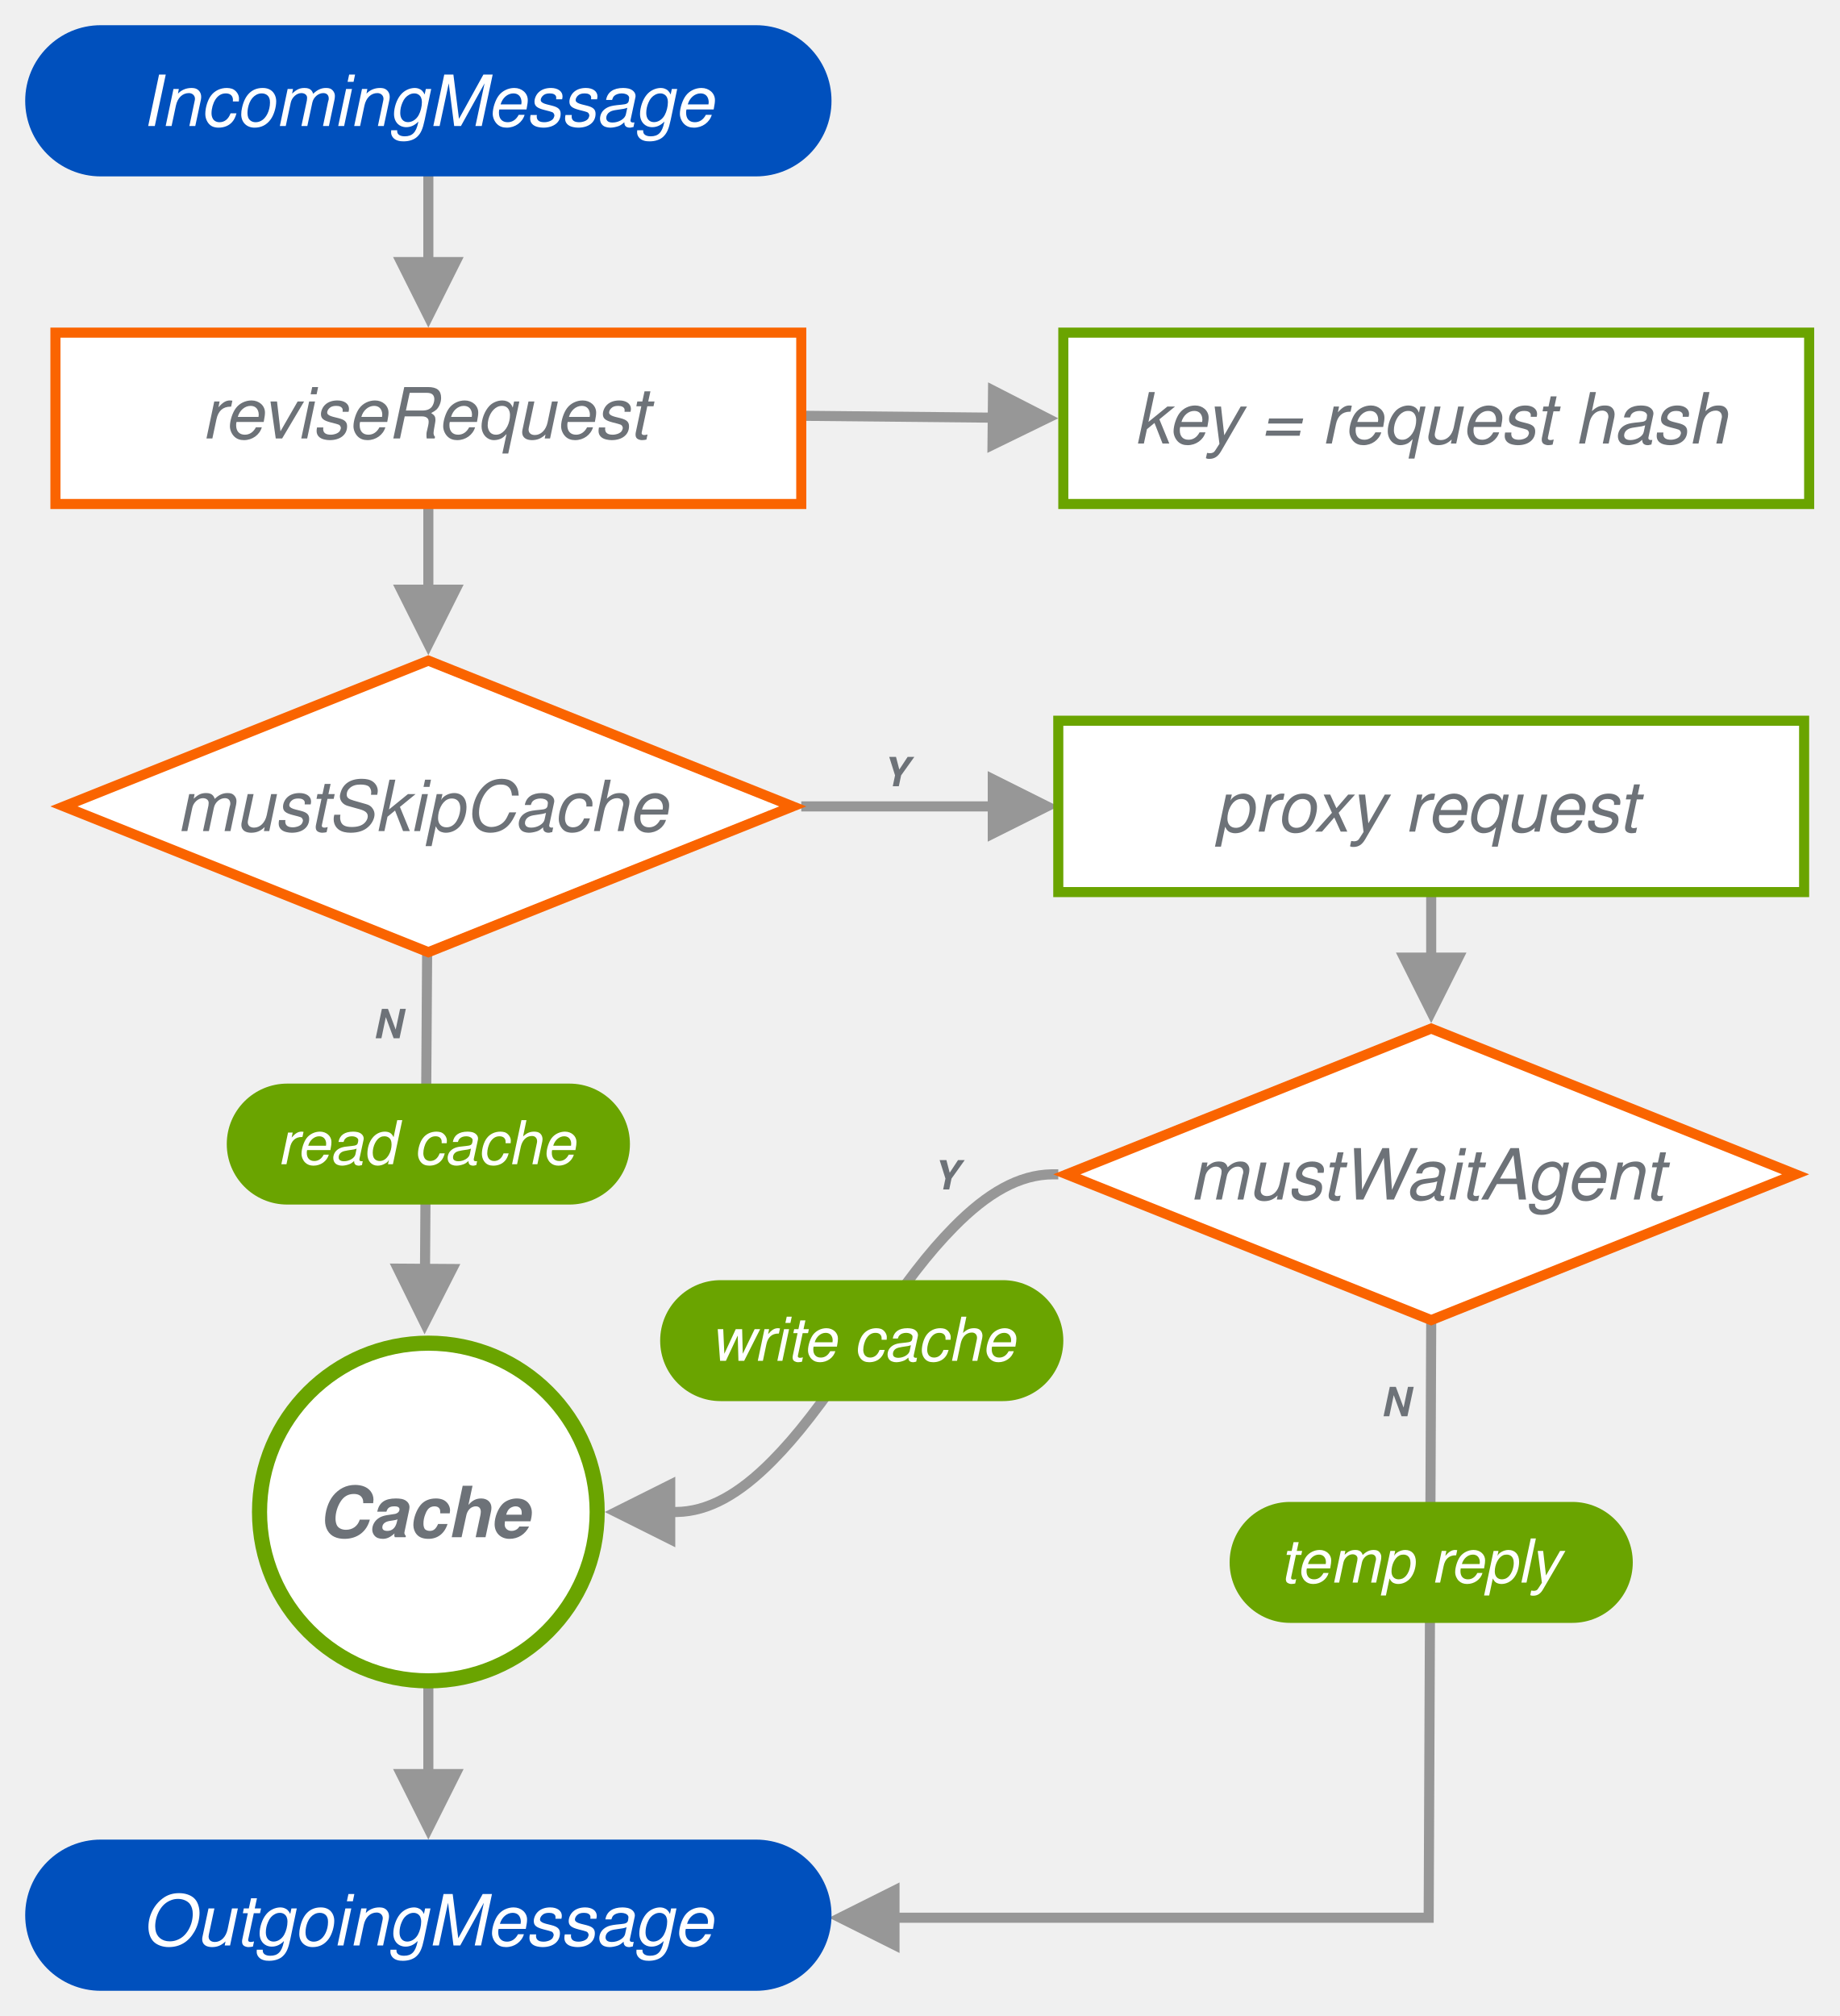
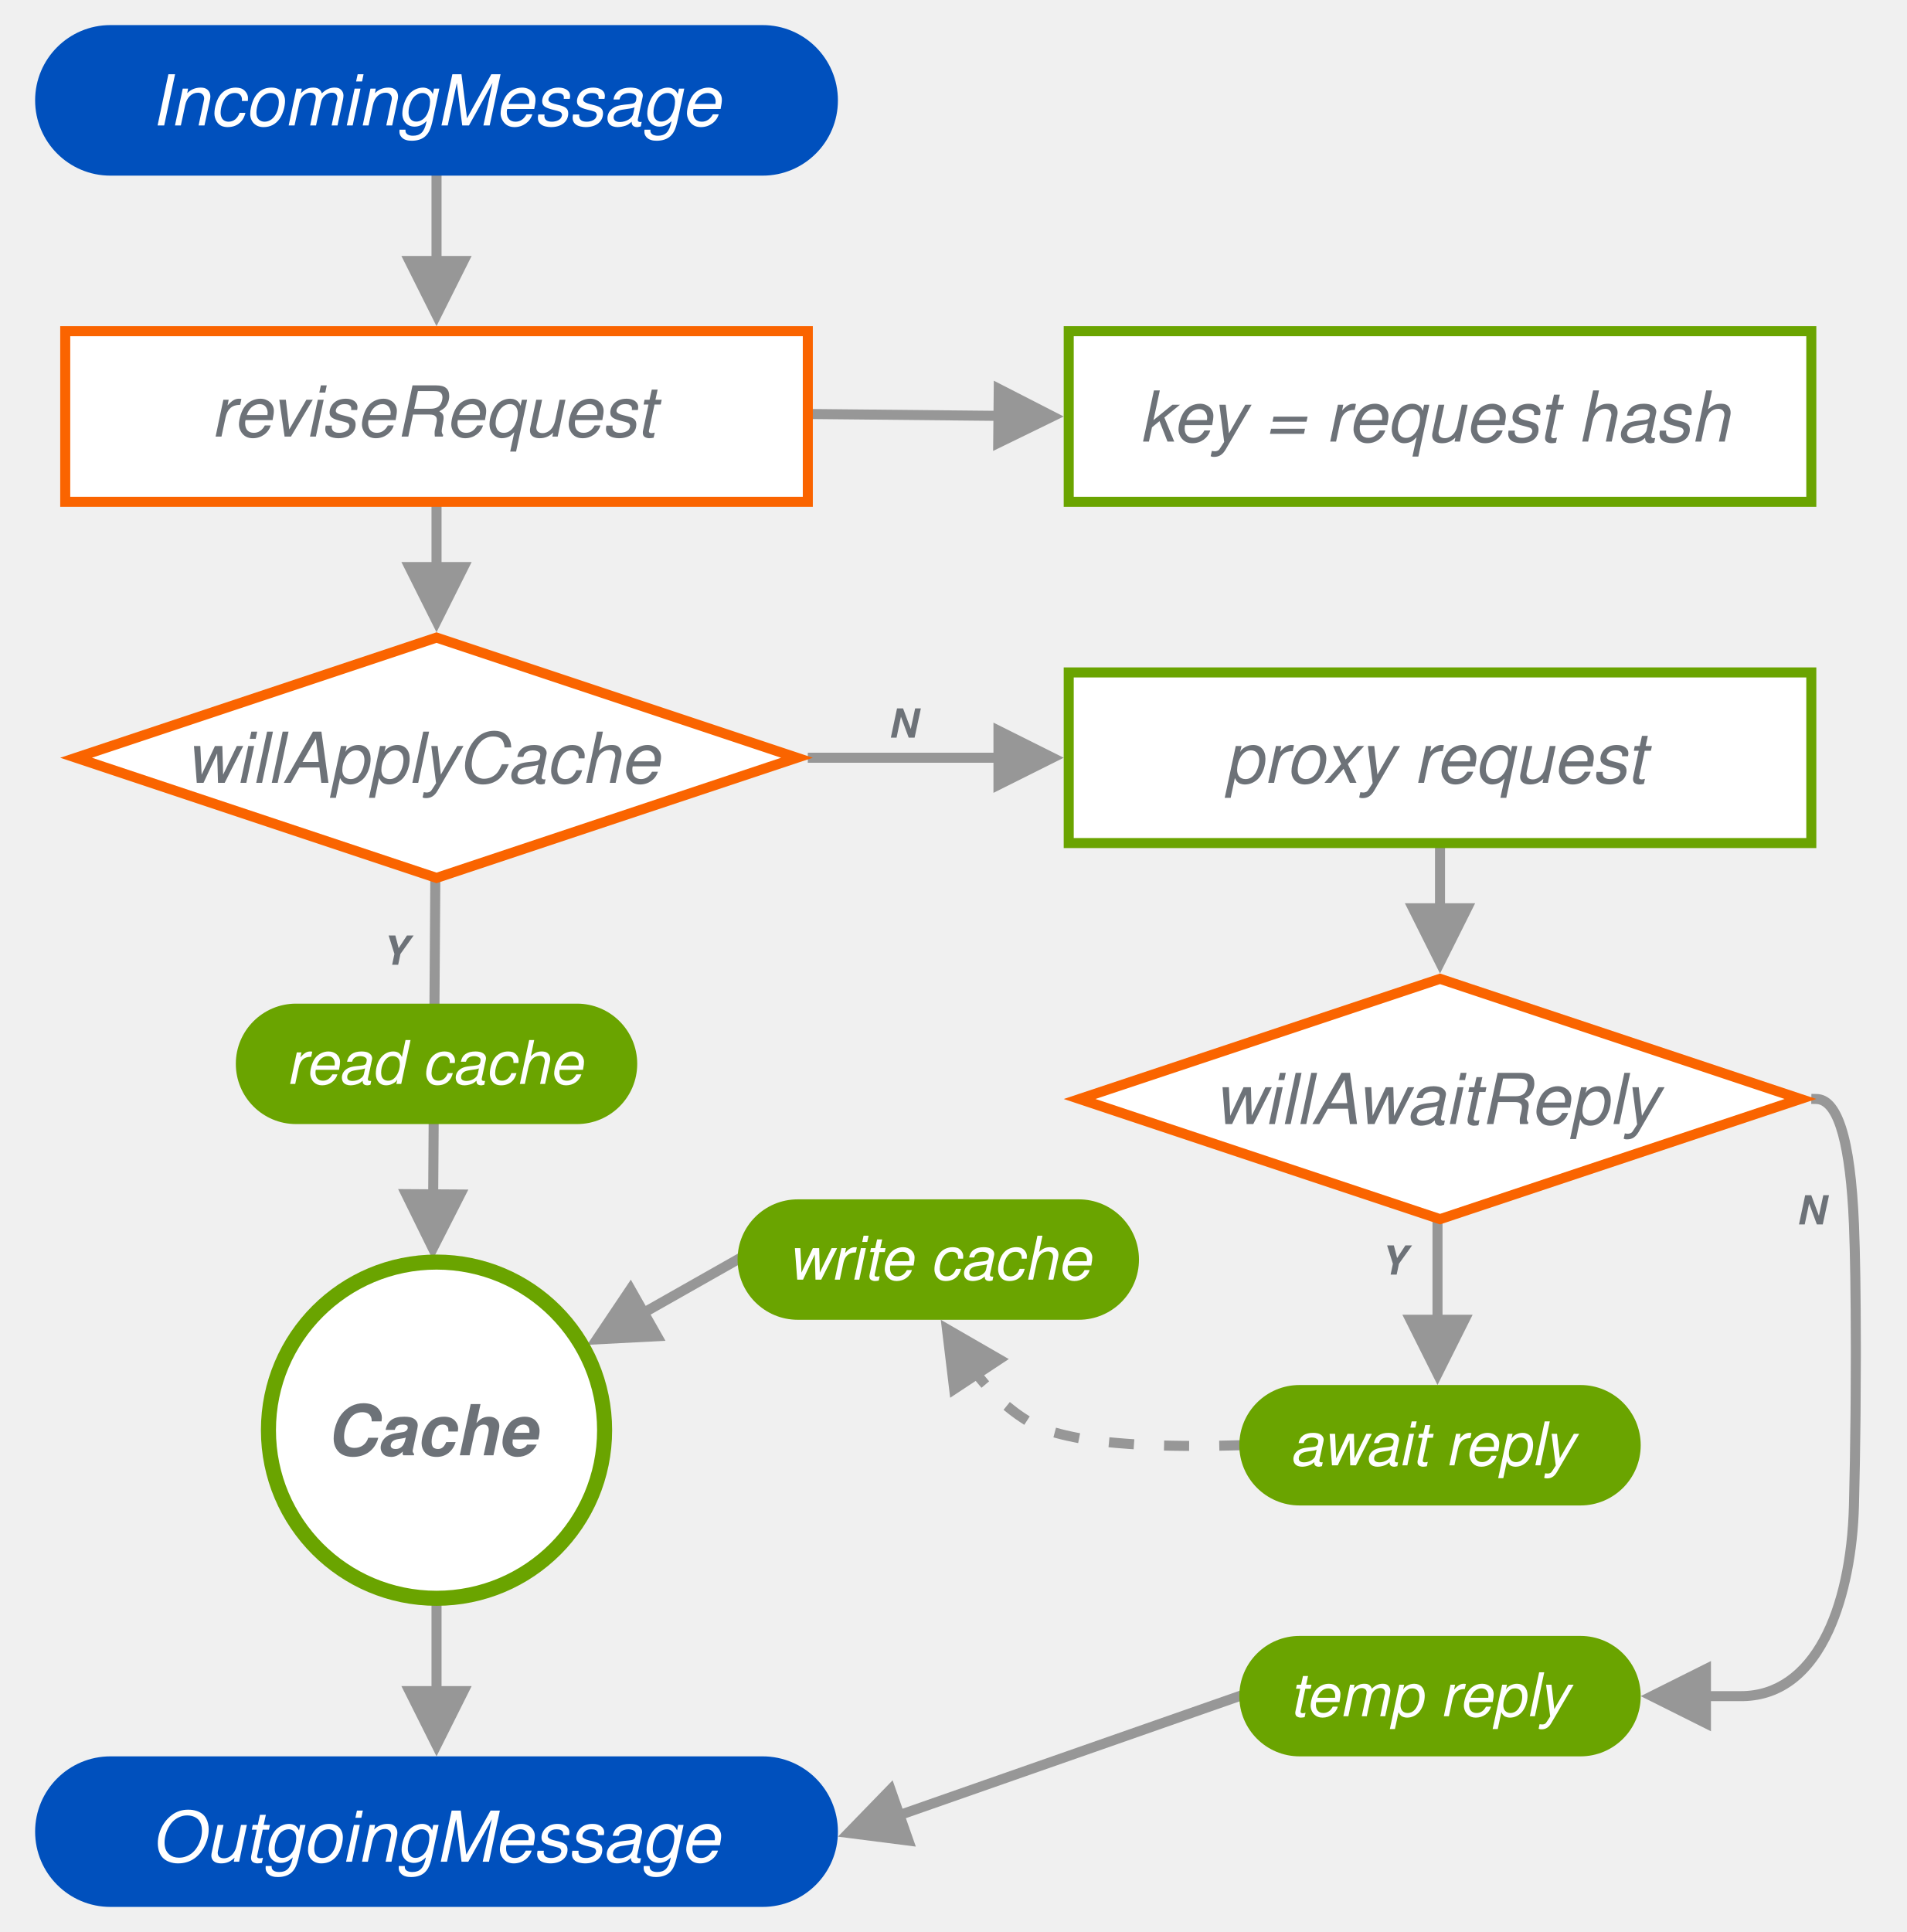
- <svg xmlns="http://www.w3.org/2000/svg" width="365px" height="400px" viewBox="0 0 365 400" version="1.1">
+ <svg xmlns="http://www.w3.org/2000/svg" width="380px" height="385px" viewBox="0 0 380 385" version="1.1">
  <g id="cruorin2" stroke="none" stroke-width="1" fill="none" fill-rule="evenodd">
-     <path id="line" d="M86,34 L86,51 L92,51 L85,65 L78,51 L84,51 L84,34 L86,34 Z" fill="#979797" fill-rule="nonzero" />
-     <path id="line" d="M196.07,75.862 L210,83 L195.931,89.861 L195.99,83.861 L159.49,83.5 L158.49,83.49 L158.51,81.49 L159.51,81.5 L196.01,81.861 L196.07,75.862 Z" fill="#979797" fill-rule="nonzero" />
-     <path id="line" d="M86,100 L86,116 L92,116 L85,130 L78,116 L84,116 L84,100 L86,100 Z" fill="#979797" fill-rule="nonzero" />
-     <path id="line" d="M285,177 L285,189 L291,189 L284,203 L277,189 L283,189 L283,177 L285,177 Z" fill="#979797" fill-rule="nonzero" />
-     <path id="line" d="M86,334 L86,351 L92,351 L85,365 L78,351 L84,351 L84,334 L86,334 Z" fill="#979797" fill-rule="nonzero" />
-     <g id="line" transform="translate(120, 228)">
+     <g id="lines" transform="translate(86, 34.5)" fill="#979797" fill-rule="nonzero">
+       <path id="line" d="M2,-0.5 L2,16.5 L8,16.5 L1,30.5 L-6,16.5 L0,16.5 L0,-0.5 L2,-0.5 Z" />
+       <path id="line" d="M112.07,41.362 L126,48.5 L111.931,55.361 L111.99,49.361 L75.49,49 L74.49,48.99 L74.51,46.99 L75.51,47 L112.01,47.361 L112.07,41.362 Z" />
+       <path id="line" d="M2,65.5 L2,77.5 L8,77.5 L1,91.5 L-6,77.5 L0,77.5 L0,65.5 L2,65.5 Z" />
+       <path id="line" d="M202,133.5 L202,145.5 L208,145.5 L201,159.5 L194,145.5 L200,145.5 L200,133.5 L202,133.5 Z" />
+       <path id="line" d="M2,284.5 L2,301.5 L8,301.5 L1,315.5 L-6,301.5 L0,301.5 L0,284.5 L2,284.5 Z" />
+     </g>
+     <g id="line" transform="translate(167, 219)">
      <text id="t" font-family="Helvetica-BoldOblique, Helvetica" font-size="8" font-style="italic" font-weight="bold" fill="#6D7278">
-         <tspan x="65" y="8">Y</tspan>
+         <tspan x="191" y="25">N</tspan>
      </text>
-       <path d="M90,4 L90,6 L89,6 C82.732,6 76.586,9.435 69.968,16.17 C64.871,21.358 60.866,26.653 52.189,39.073 C51.869,39.53 51.869,39.53 51.55,39.988 C43.218,51.909 39.042,57.404 33.925,62.576 C27.277,69.294 20.968,72.856 14.402,72.996 L14,73 L14,79 L0,72 L14,65 L14,71 C20.079,71 26.059,67.681 32.503,61.169 C37.512,56.107 41.646,50.667 49.91,38.842 C50.23,38.385 50.23,38.385 50.55,37.927 C59.294,25.411 63.337,20.065 68.542,14.768 C75.363,7.826 81.838,4.146 88.594,4.004 L89,4 L90,4 Z" fill="#979797" fill-rule="nonzero" />
+       <text id="t" font-family="Helvetica-BoldOblique, Helvetica" font-size="8" font-style="italic" font-weight="bold" fill="#6D7278">
+         <tspan x="108" y="35">Y</tspan>
+       </text>
+       <path d="M80.614,117.726 L81.274,119.614 L80.33,119.944 L13.544,143.319 L15.526,148.982 L0,147 L10.902,135.768 L12.883,141.431 L79.67,118.056 L80.614,117.726 Z" fill="#979797" fill-rule="nonzero" />
+       <path d="M120.5,24 L120.5,43 L126.5,43 L119.5,57 L112.5,43 L118.5,43 L118.5,24 L120.5,24 Z" fill="#979797" fill-rule="nonzero" />
+       <path d="M194.018,-1.018 L195.018,-1 C200.184,-0.907 202.782,7.754 203.499,24.958 C203.74,30.731 203.865,39.497 203.874,49.157 L203.874,51.59 C203.871,55.126 203.852,58.757 203.819,62.382 L203.802,64.054 C203.741,69.904 203.64,75.7 203.5,81.026 C203.26,90.127 201.557,99.252 198.382,106.216 C194.446,114.851 188.463,119.837 180.398,119.996 L180,120 L174,120 L174,126 L160,119 L174,112 L174,118 L180,118 C193.646,118 200.947,101.984 201.5,80.974 C201.647,75.406 201.75,69.323 201.811,63.203 L201.826,61.533 C201.829,61.255 201.831,60.977 201.833,60.699 L201.846,59.03 C201.862,56.53 201.872,54.042 201.874,51.599 L201.874,49.172 C201.865,39.533 201.74,30.789 201.501,25.042 C200.843,9.251 198.489,1.247 195.101,1.005 L194.982,1 L193.982,0.982 L194.018,-1.018 Z" fill="#979797" fill-rule="nonzero" />
    </g>
-     <g id="line" transform="translate(164.5, 263)">
+     <g id="line" transform="translate(117, 251)" fill="#979797" fill-rule="nonzero">
+       <path d="M115.02,36.063 L116.02,36.084 C116.669,36.098 117.327,36.109 117.996,36.118 L119.007,36.128 L120.007,36.136 L119.991,38.136 L118.991,38.128 C118.306,38.122 117.631,38.114 116.967,38.103 L115.977,38.084 L114.978,38.063 L115.02,36.063 Z M130.971,35.972 L131.028,37.971 L130.029,38 C129.349,38.019 128.677,38.037 128.013,38.052 L127.022,38.073 L126.022,38.094 L125.982,36.094 L126.981,36.074 C127.634,36.061 128.295,36.045 128.963,36.028 L129.971,36 L130.971,35.972 Z M104.116,35.409 L105.112,35.502 C105.827,35.569 106.562,35.63 107.317,35.686 L108.077,35.741 L109.075,35.809 L108.938,37.805 L107.94,37.736 C107.161,37.682 106.401,37.624 105.66,37.559 L104.926,37.493 L103.93,37.4 L104.116,35.409 Z M93.463,33.502 L94.429,33.759 C95.139,33.948 95.891,34.126 96.685,34.293 L97.289,34.416 L98.27,34.61 L97.883,36.572 L96.902,36.378 C96.053,36.21 95.245,36.03 94.48,35.838 L93.914,35.692 L92.948,35.434 L93.463,33.502 Z M84.267,28.382 L85.046,29.009 C85.67,29.511 86.295,29.975 86.921,30.4 L87.391,30.712 L88.23,31.256 L87.142,32.934 L86.303,32.39 C85.63,31.954 84.96,31.477 84.292,30.962 L83.792,30.568 L83.013,29.941 L84.267,28.382 Z M70.5,12 L84.055,19.827 L79.139,23.072 L79.495,23.497 L80.14,24.261 L78.611,25.551 L77.966,24.787 C77.798,24.587 77.63,24.385 77.462,24.18 L72.372,27.54 L70.5,12 Z" />
+       <path d="M30.377,-1.363 L31.363,0.377 L30.493,0.87 L12.673,10.967 L15.631,16.188 L0,17 L8.729,4.008 L11.687,9.227 L29.507,-0.87 L30.377,-1.363 Z" />
+     </g>
+     <g id="line" transform="translate(76, 176)">
      <text id="t" font-family="Helvetica-BoldOblique, Helvetica" font-size="8" font-style="italic" font-weight="bold" fill="#6D7278">
-         <tspan x="109.5" y="18">N</tspan>
-       </text>
-       <path d="M118.504,-1.004 L120.504,-0.996 L120.5,0.004 L120,117.504 L119.996,118.5 L14,118.5 L14,124.5 L0,117.5 L14,110.5 L14,116.5 L118.004,116.5 L118.5,-0.004 L118.504,-1.004 Z" fill="#979797" fill-rule="nonzero" />
-     </g>
-     <g id="line" transform="translate(74, 189.75)">
-       <text id="t" font-family="Helvetica-BoldOblique, Helvetica" font-size="8" font-style="italic" font-weight="bold" fill="#6D7278">
-         <tspan x="0" y="16.25">N</tspan>
+         <tspan x="0" y="16.25">Y</tspan>
      </text>
      <path id="l" d="M9.757,-0.507 L11.757,-0.493 L11.75,0.507 L11.344,61.007 L17.344,61.047 L10.25,75 L3.344,60.953 L9.344,60.993 L9.75,0.493 L9.757,-0.507 Z" fill="#979797" fill-rule="nonzero" />
    </g>
-     <g id="line" transform="translate(160, 148)">
+     <g id="line" transform="translate(162, 139)">
      <text id="t" font-family="Helvetica-BoldOblique, Helvetica" font-size="8" font-style="italic" font-weight="bold" fill="#6D7278">
-         <tspan x="15" y="8">Y</tspan>
+         <tspan x="15" y="8">N</tspan>
      </text>
      <path id="l" d="M36,5 L50,12 L36,19 L36,13 L-1,13 L-1,11 L36,11 L36,5 Z" fill="#979797" fill-rule="nonzero" />
    </g>
-     <g id="im" transform="translate(5, 5)">
+     <g id="im" transform="translate(7, 5)">
      <rect id="r" fill="#0050BD" x="0" y="0" width="160" height="30" rx="15" />
      <text id="t" font-family="Helvetica-Oblique, Helvetica" font-size="14" font-style="italic" font-weight="normal" fill="#FFFFFF">
        <tspan x="23" y="20">IncomingMessage</tspan>
      </text>
    </g>
-     <g id="om" transform="translate(5, 365)">
+     <g id="om" transform="translate(7, 350)">
      <rect id="r" fill="#0050BD" x="0" y="0" width="160" height="30" rx="15" />
      <text id="t" font-family="Helvetica-Oblique, Helvetica" font-size="14" font-style="italic" font-weight="normal" fill="#FFFFFF">
        <tspan x="23" y="21">OutgoingMessage</tspan>
      </text>
    </g>
-     <g id="o-rr" transform="translate(10, 65)">
+     <g id="o-rr" transform="translate(12, 65)">
      <rect id="r" stroke="#FA6400" stroke-width="2" fill="#FFFFFF" x="1" y="1" width="148" height="34" />
      <text id="t" font-family="Helvetica-Oblique, Helvetica" font-size="14" font-style="italic" font-weight="normal" fill="#6D7278">
        <tspan x="30" y="22">reviseRequest</tspan>
      </text>
    </g>
-     <g id="o-msc" transform="translate(10, 130)">
-       <path d="M75,1.077 L2.693,30 L75,58.923 L147.307,30 L75,1.077 Z" id="r" stroke="#FA6400" stroke-width="2" fill="#FFFFFF" />
+     <g id="o-msc" transform="translate(12, 126)">
+       <path d="M75,1.054 L146.838,25 L75,48.946 L3.162,25 L75,1.054 Z" id="r" stroke="#FA6400" stroke-width="2" fill="#FFFFFF" />
      <text id="t" font-family="Helvetica-Oblique, Helvetica" font-size="14" font-style="italic" font-weight="normal" fill="#6D7278">
-         <tspan x="25" y="34.9">mustSkipCache</tspan>
+         <tspan x="25" y="30">willApplyCache</tspan>
      </text>
    </g>
-     <g id="o-mwa" transform="translate(209, 203)">
-       <path d="M75,1.077 L2.693,30 L75,58.923 L147.307,30 L75,1.077 Z" id="r" stroke="#FA6400" stroke-width="2" fill="#FFFFFF" />
+     <g id="o-mwa" transform="translate(212, 194)">
+       <path d="M75,1.054 L146.838,25 L75,48.946 L3.162,25 L75,1.054 Z" id="r" stroke="#FA6400" stroke-width="2" fill="#FFFFFF" />
      <text id="t" font-family="Helvetica-Oblique, Helvetica" font-size="14" font-style="italic" font-weight="normal" fill="#6D7278">
-         <tspan x="27" y="35">mustWaitAgent</tspan>
+         <tspan x="30" y="30">willAwaitReply</tspan>
      </text>
    </g>
-     <g id="i-pr" transform="translate(209, 142)">
+     <g id="i-pr" transform="translate(212, 133)">
      <rect id="r" stroke="#6AA400" stroke-width="2" fill="#FFFFFF" x="1" y="1" width="148" height="34" />
      <text id="t" font-family="Helvetica-Oblique, Helvetica" font-size="14" font-style="italic" font-weight="normal" fill="#6D7278">
        <tspan x="32" y="23">proxy request</tspan>
      </text>
    </g>
-     <g id="i-rh" transform="translate(210, 65)">
+     <g id="i-rh" transform="translate(212, 65)">
      <rect id="r" stroke="#6AA400" stroke-width="2" fill="#FFFFFF" x="1" y="1" width="148" height="34" />
      <text id="t" font-family="Helvetica-Oblique, Helvetica" font-size="14" font-style="italic" font-weight="normal" fill="#6D7278">
        <tspan x="15" y="23">key = request hash</tspan>
      </text>
    </g>
-     <g id="i-c" transform="translate(50, 265)">
+     <g id="i-c" transform="translate(52, 250)">
      <circle id="e" stroke="#6AA400" stroke-width="3" fill="#FFFFFF" cx="35" cy="35" r="33.5" />
      <text id="t" font-family="Helvetica-BoldOblique, Helvetica" font-size="14" font-style="italic" font-weight="bold" fill="#6D7278">
        <tspan x="13" y="40">Cache</tspan>
      </text>
    </g>
-     <g id="i-rc" transform="translate(45, 215)">
+     <g id="i-rc" transform="translate(47, 200)">
      <rect id="r" fill="#6AA400" x="0" y="0" width="80" height="24" rx="12" />
      <text id="t" font-family="Helvetica-Oblique, Helvetica" font-size="12" font-style="italic" font-weight="normal" fill="#FFFFFF">
        <tspan x="10" y="16">read cache</tspan>
      </text>
    </g>
-     <g id="i-wc" transform="translate(131, 254)">
+     <g id="i-wc" transform="translate(147, 239)">
      <rect id="矩形" fill="#6AA400" x="0" y="0" width="80" height="24" rx="12" />
      <text id="write-cache" font-family="Helvetica-Oblique, Helvetica" font-size="12" font-style="italic" font-weight="normal" fill="#FFFFFF">
        <tspan x="10" y="16">write cache</tspan>
      </text>
    </g>
-     <g id="i-tr" transform="translate(244, 298)">
+     <g id="i-ar" transform="translate(247, 276)">
+       <rect id="矩形" fill="#6AA400" x="0" y="0" width="80" height="24" rx="12" />
+       <text id="await-reply" font-family="Helvetica-Oblique, Helvetica" font-size="12" font-style="italic" font-weight="normal" fill="#FFFFFF">
+         <tspan x="10" y="16">await reply</tspan>
+       </text>
+     </g>
+     <g id="i-tr" transform="translate(247, 326)">
      <rect id="r" fill="#6AA400" x="0" y="0" width="80" height="24" rx="12" />
      <text id="t" font-family="Helvetica-Oblique, Helvetica" font-size="12" font-style="italic" font-weight="normal" fill="#FFFFFF">
        <tspan x="10" y="16">temp reply</tspan>
      </text>
    </g>
  </g>
</svg>
